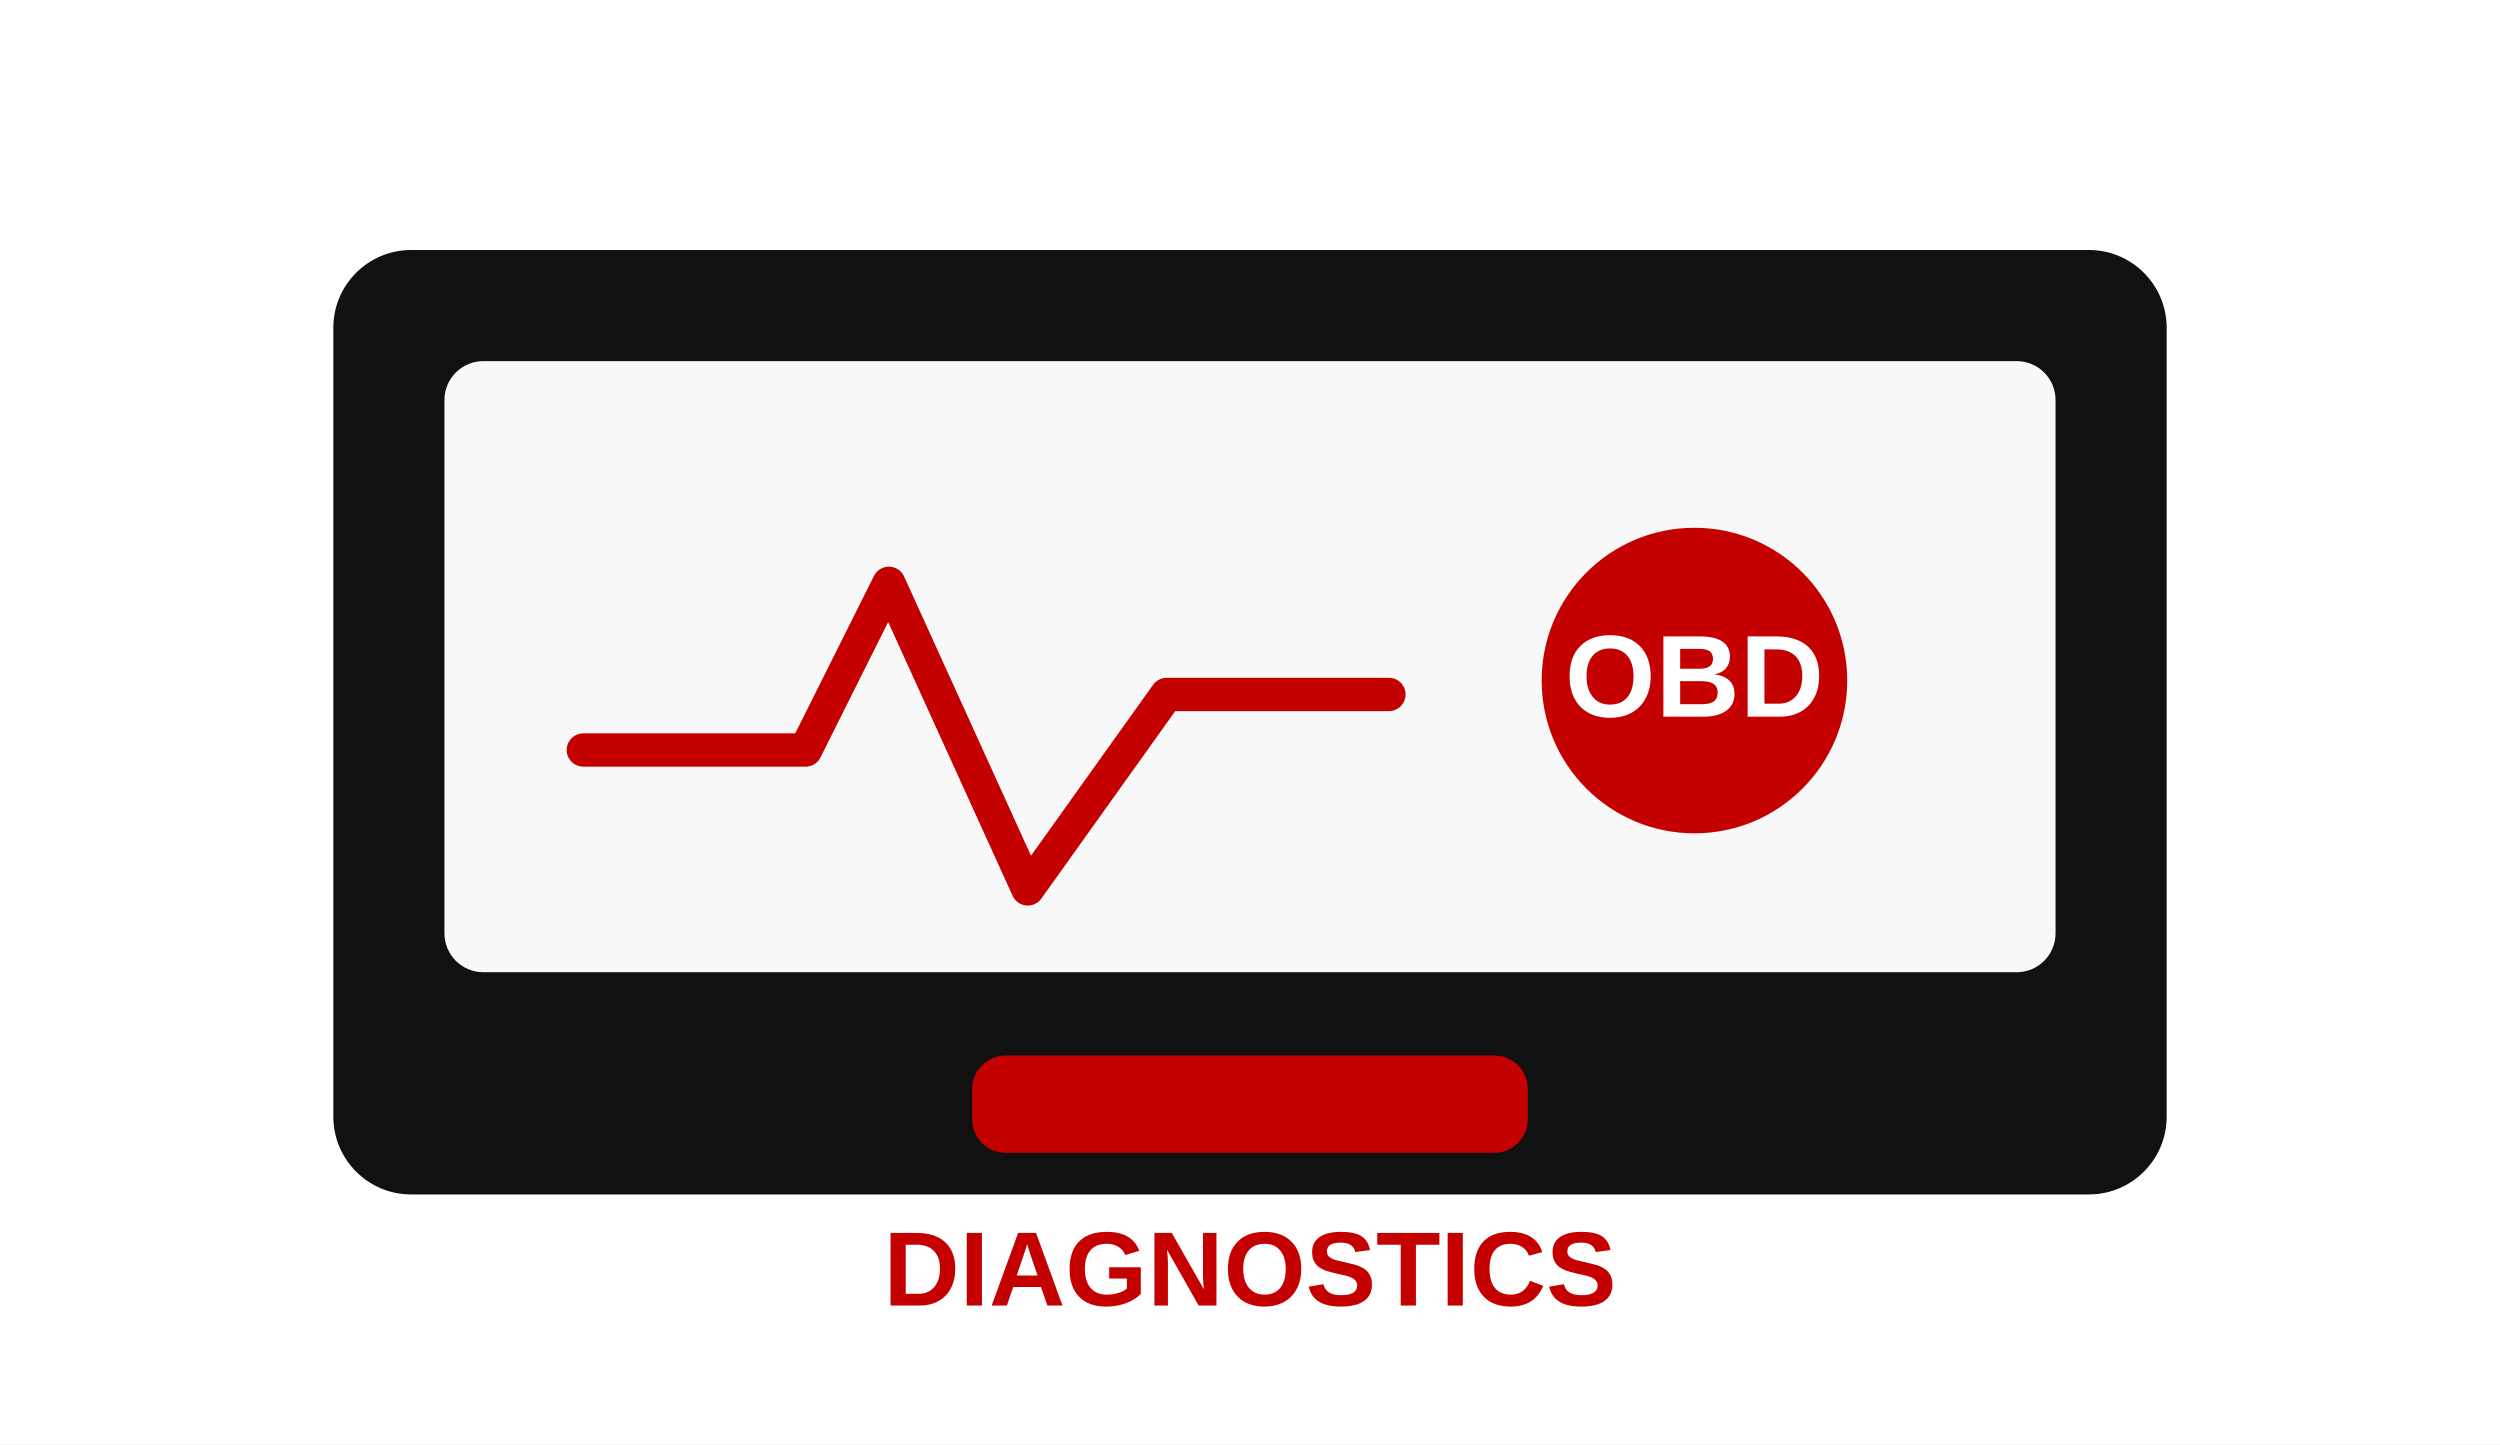
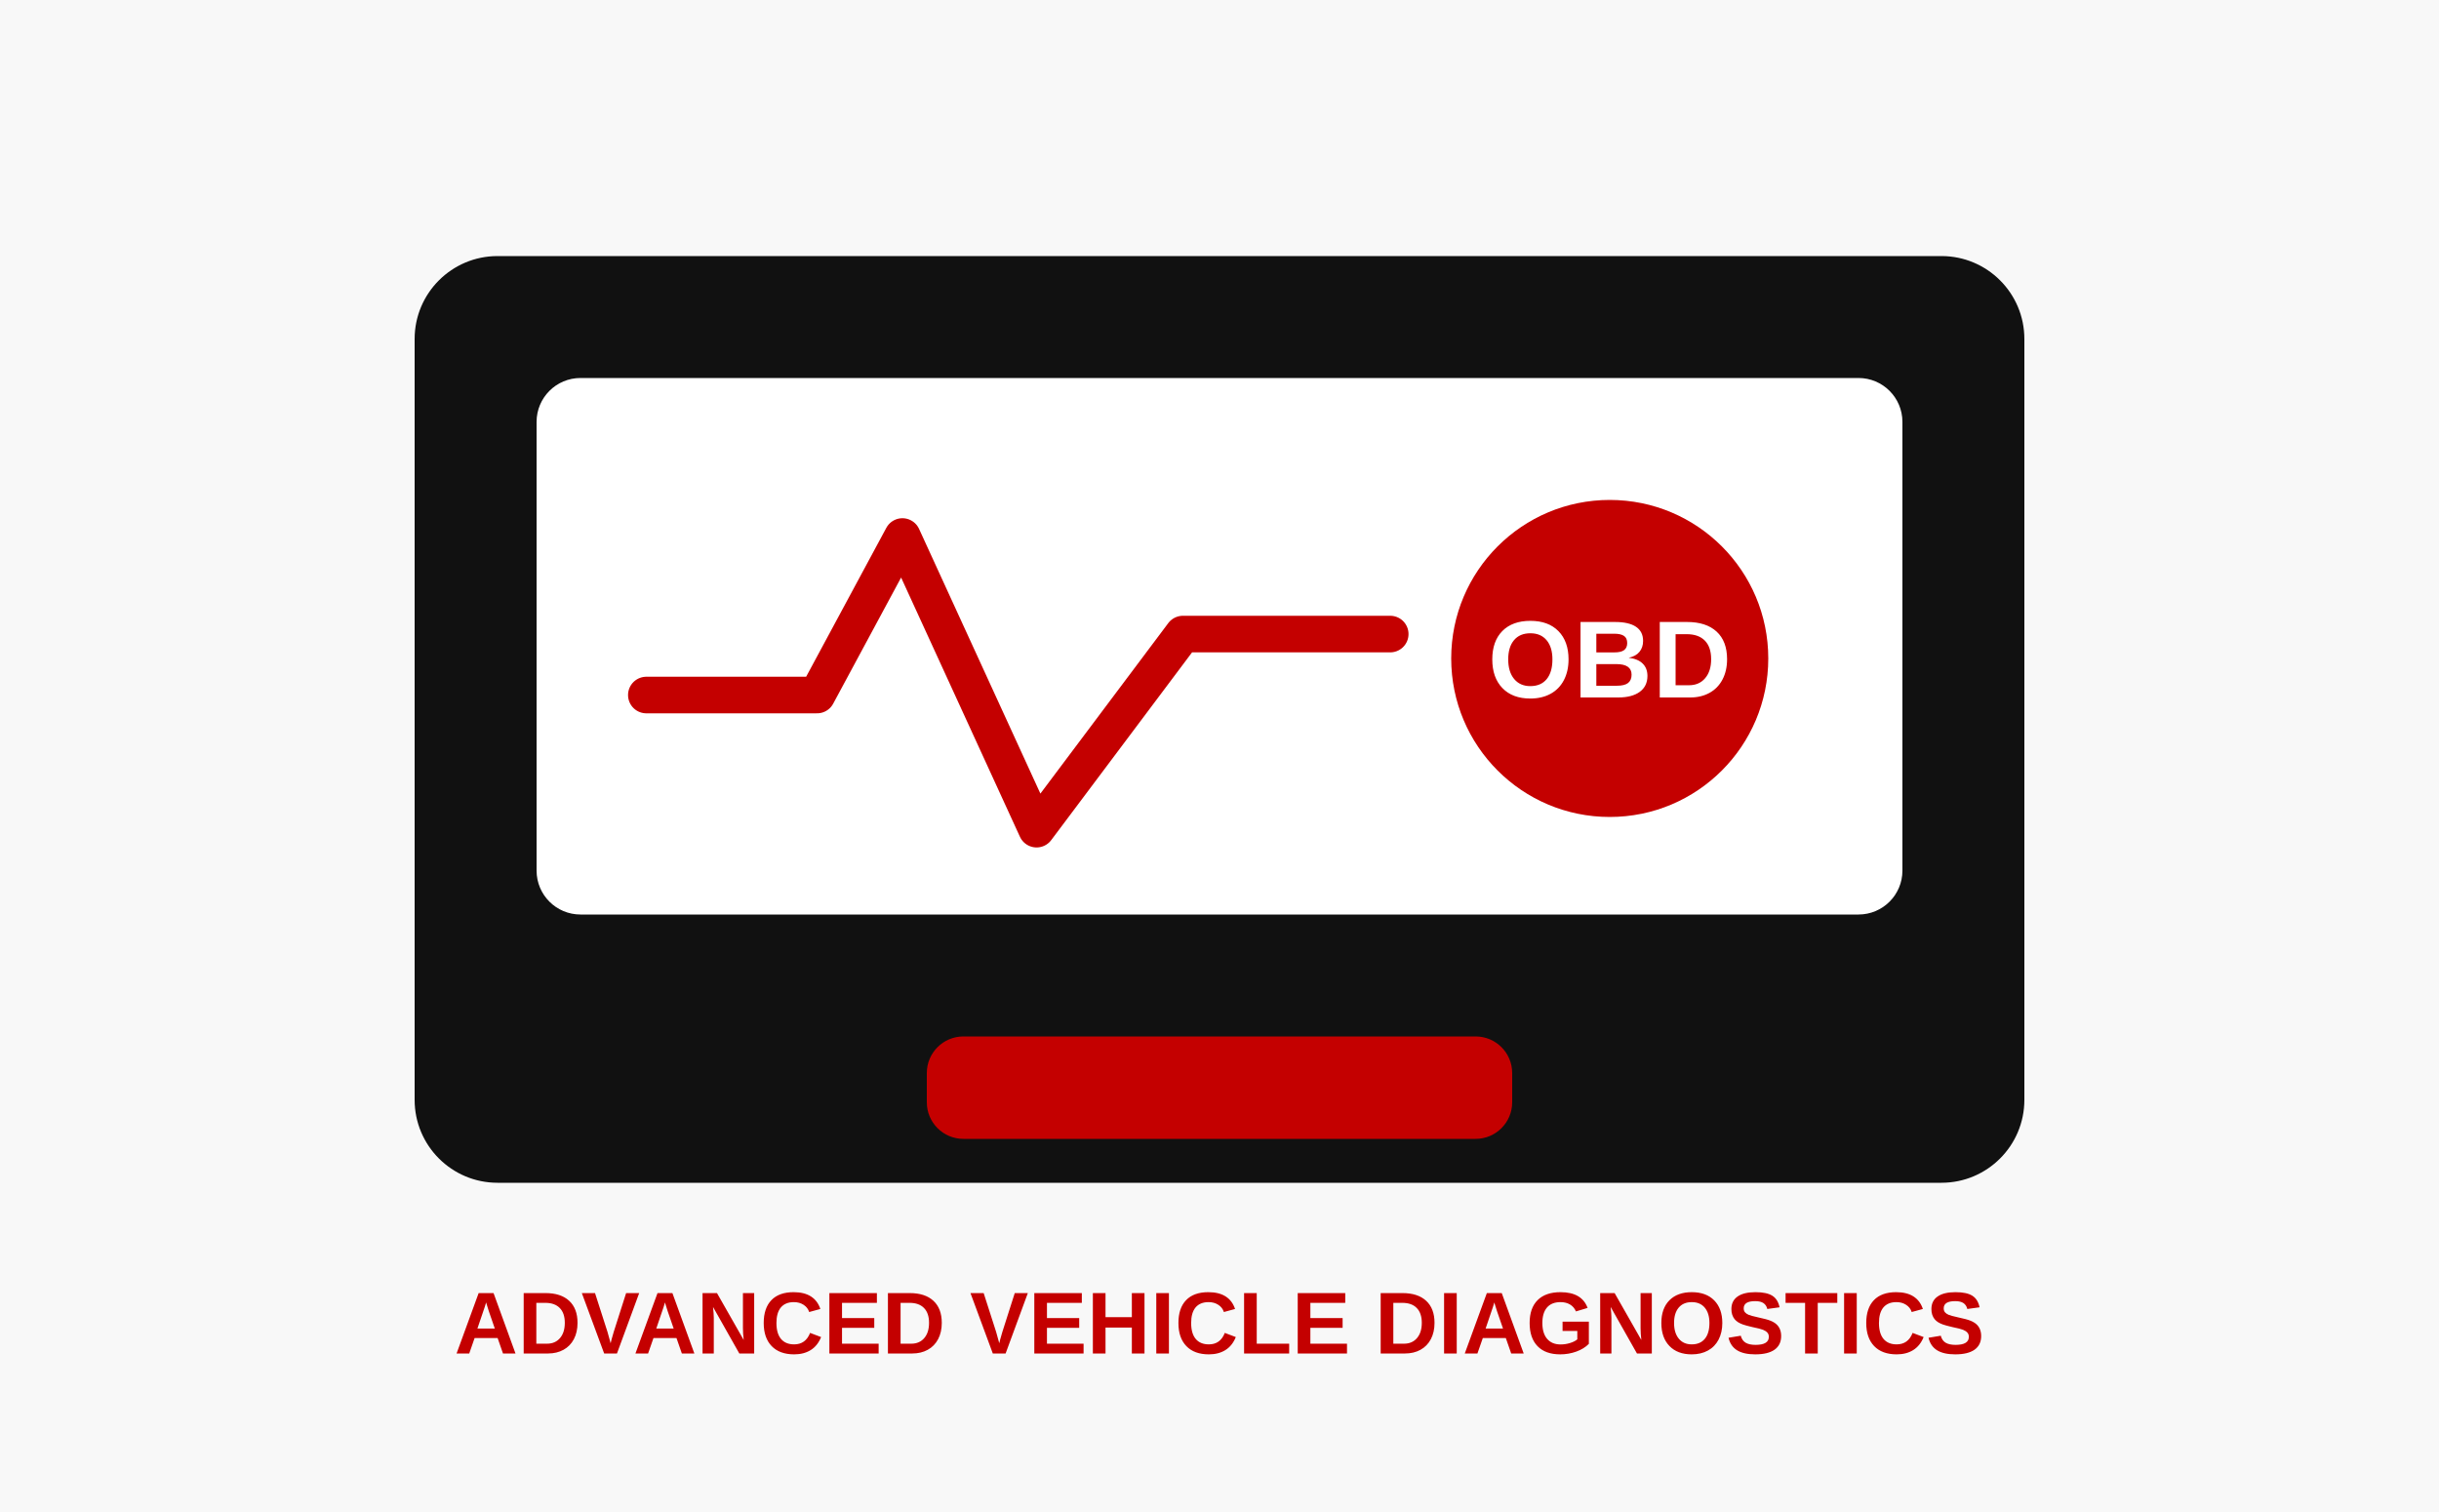
- <svg xmlns="http://www.w3.org/2000/svg" width="900" height="520" viewBox="0 0 900 520">
-   <rect width="900" height="520" fill="#ffffff" />
-   <rect x="120" y="90" width="660" height="340" rx="28" fill="#111" />
-   <rect x="160" y="130" width="580" height="220" rx="14" fill="#f8f8f8" />
-   <path d="M210 270 L290 270 L320 210 L370 320 L420 250 L500 250" fill="none" stroke="#c40000" stroke-width="12" stroke-linecap="round" stroke-linejoin="round" />
-   <circle cx="610" cy="245" r="55" fill="#c40000" />
-   <text x="610" y="258" font-size="42" fill="#fff" text-anchor="middle" font-family="Arial" font-weight="700">OBD</text>
-   <rect x="350" y="380" width="200" height="35" rx="12" fill="#c40000" />
-   <text x="450" y="470" font-size="38" fill="#c40000" text-anchor="middle" font-family="Arial" font-weight="700">DIAGNOSTICS</text>
+ <svg xmlns="http://www.w3.org/2000/svg" width="1000" height="620" viewBox="0 0 1000 620">
+   <rect width="1000" height="620" fill="#f8f8f8" />
+   <rect x="170" y="105" width="660" height="380" rx="34" fill="#111" />
+   <rect x="220" y="155" width="560" height="220" rx="18" fill="#fff" />
+   <path d="M265 285 L335 285 L370 220 L425 340 L485 260 L570 260" fill="none" stroke="#c40000" stroke-width="15" stroke-linecap="round" stroke-linejoin="round" />
+   <circle cx="660" cy="270" r="65" fill="#c40000" />
+   <text x="660" y="286" font-family="Arial" font-size="45" fill="#fff" font-weight="900" text-anchor="middle">OBD</text>
+   <rect x="380" y="425" width="240" height="42" rx="15" fill="#c40000" />
+   <text x="500" y="555" font-family="Arial" font-size="36" fill="#c40000" font-weight="900" text-anchor="middle">ADVANCED VEHICLE DIAGNOSTICS</text>
</svg>
